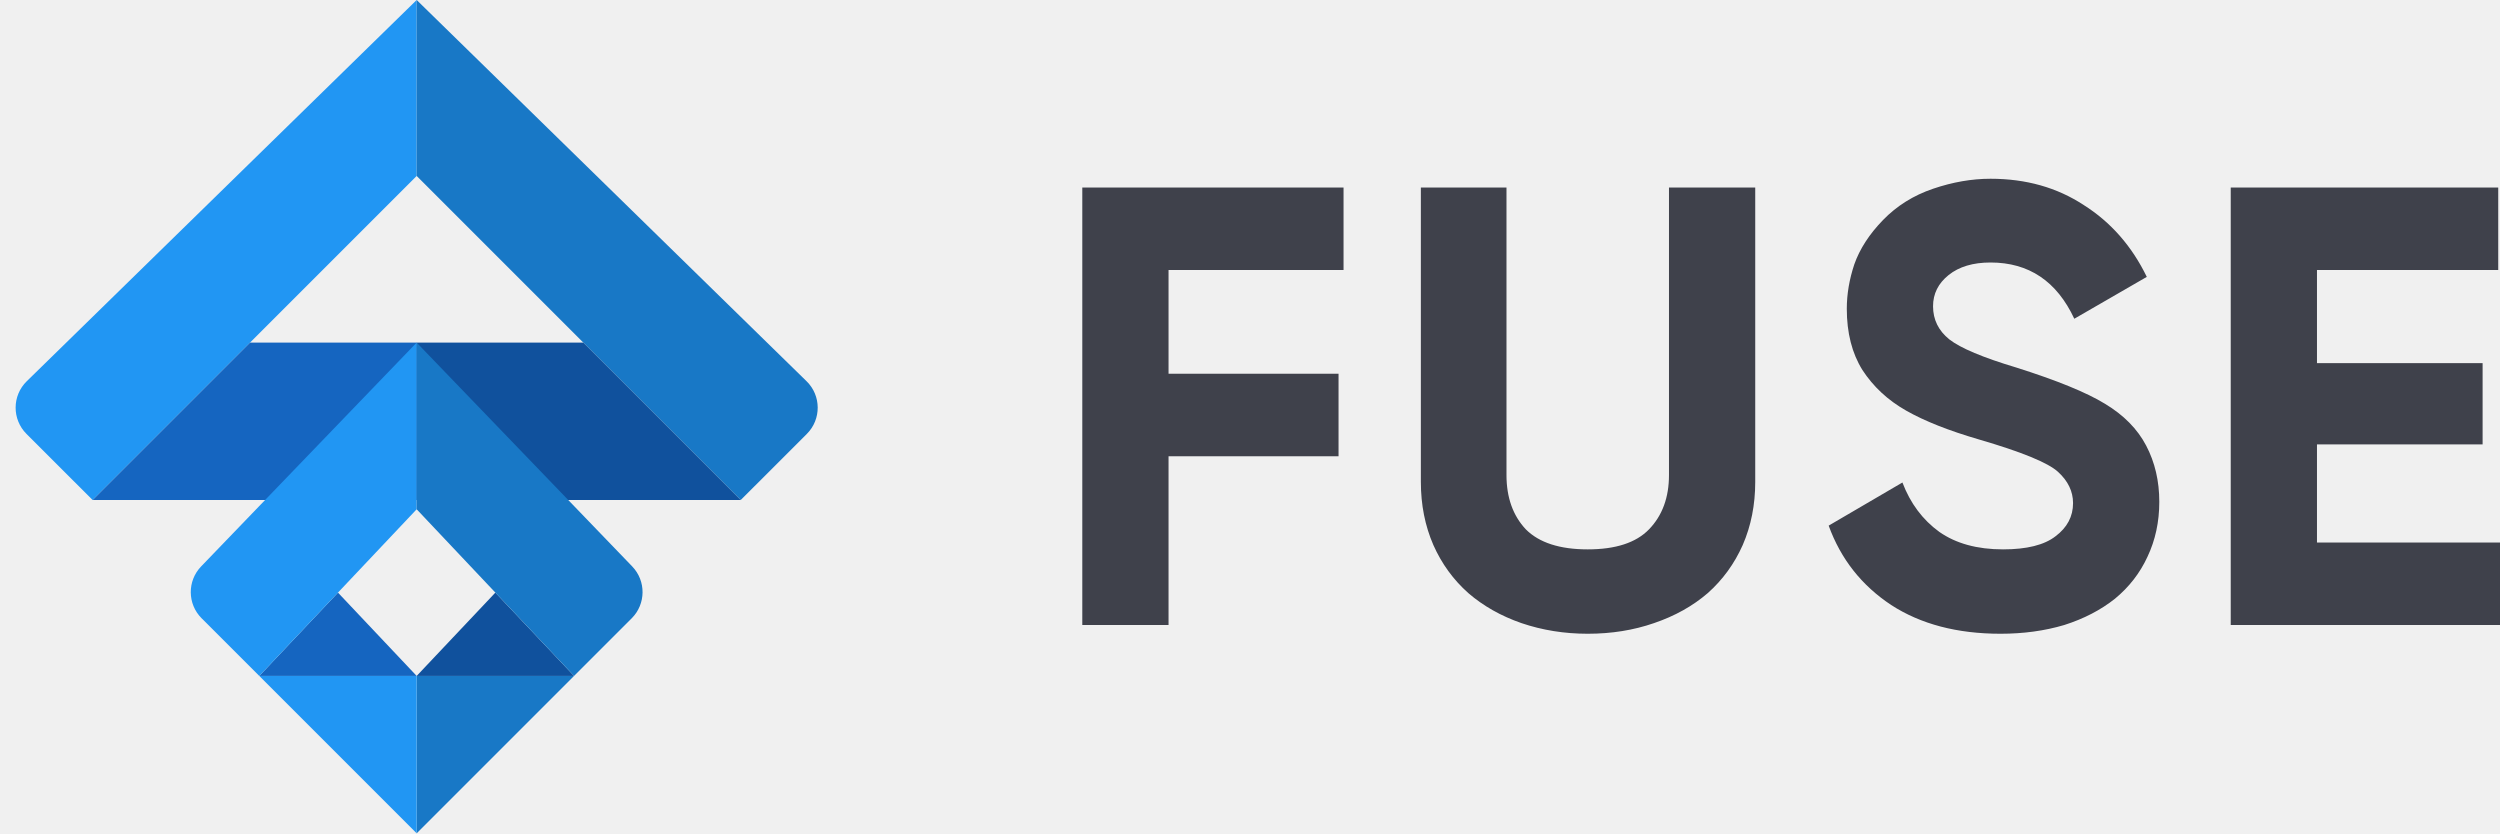
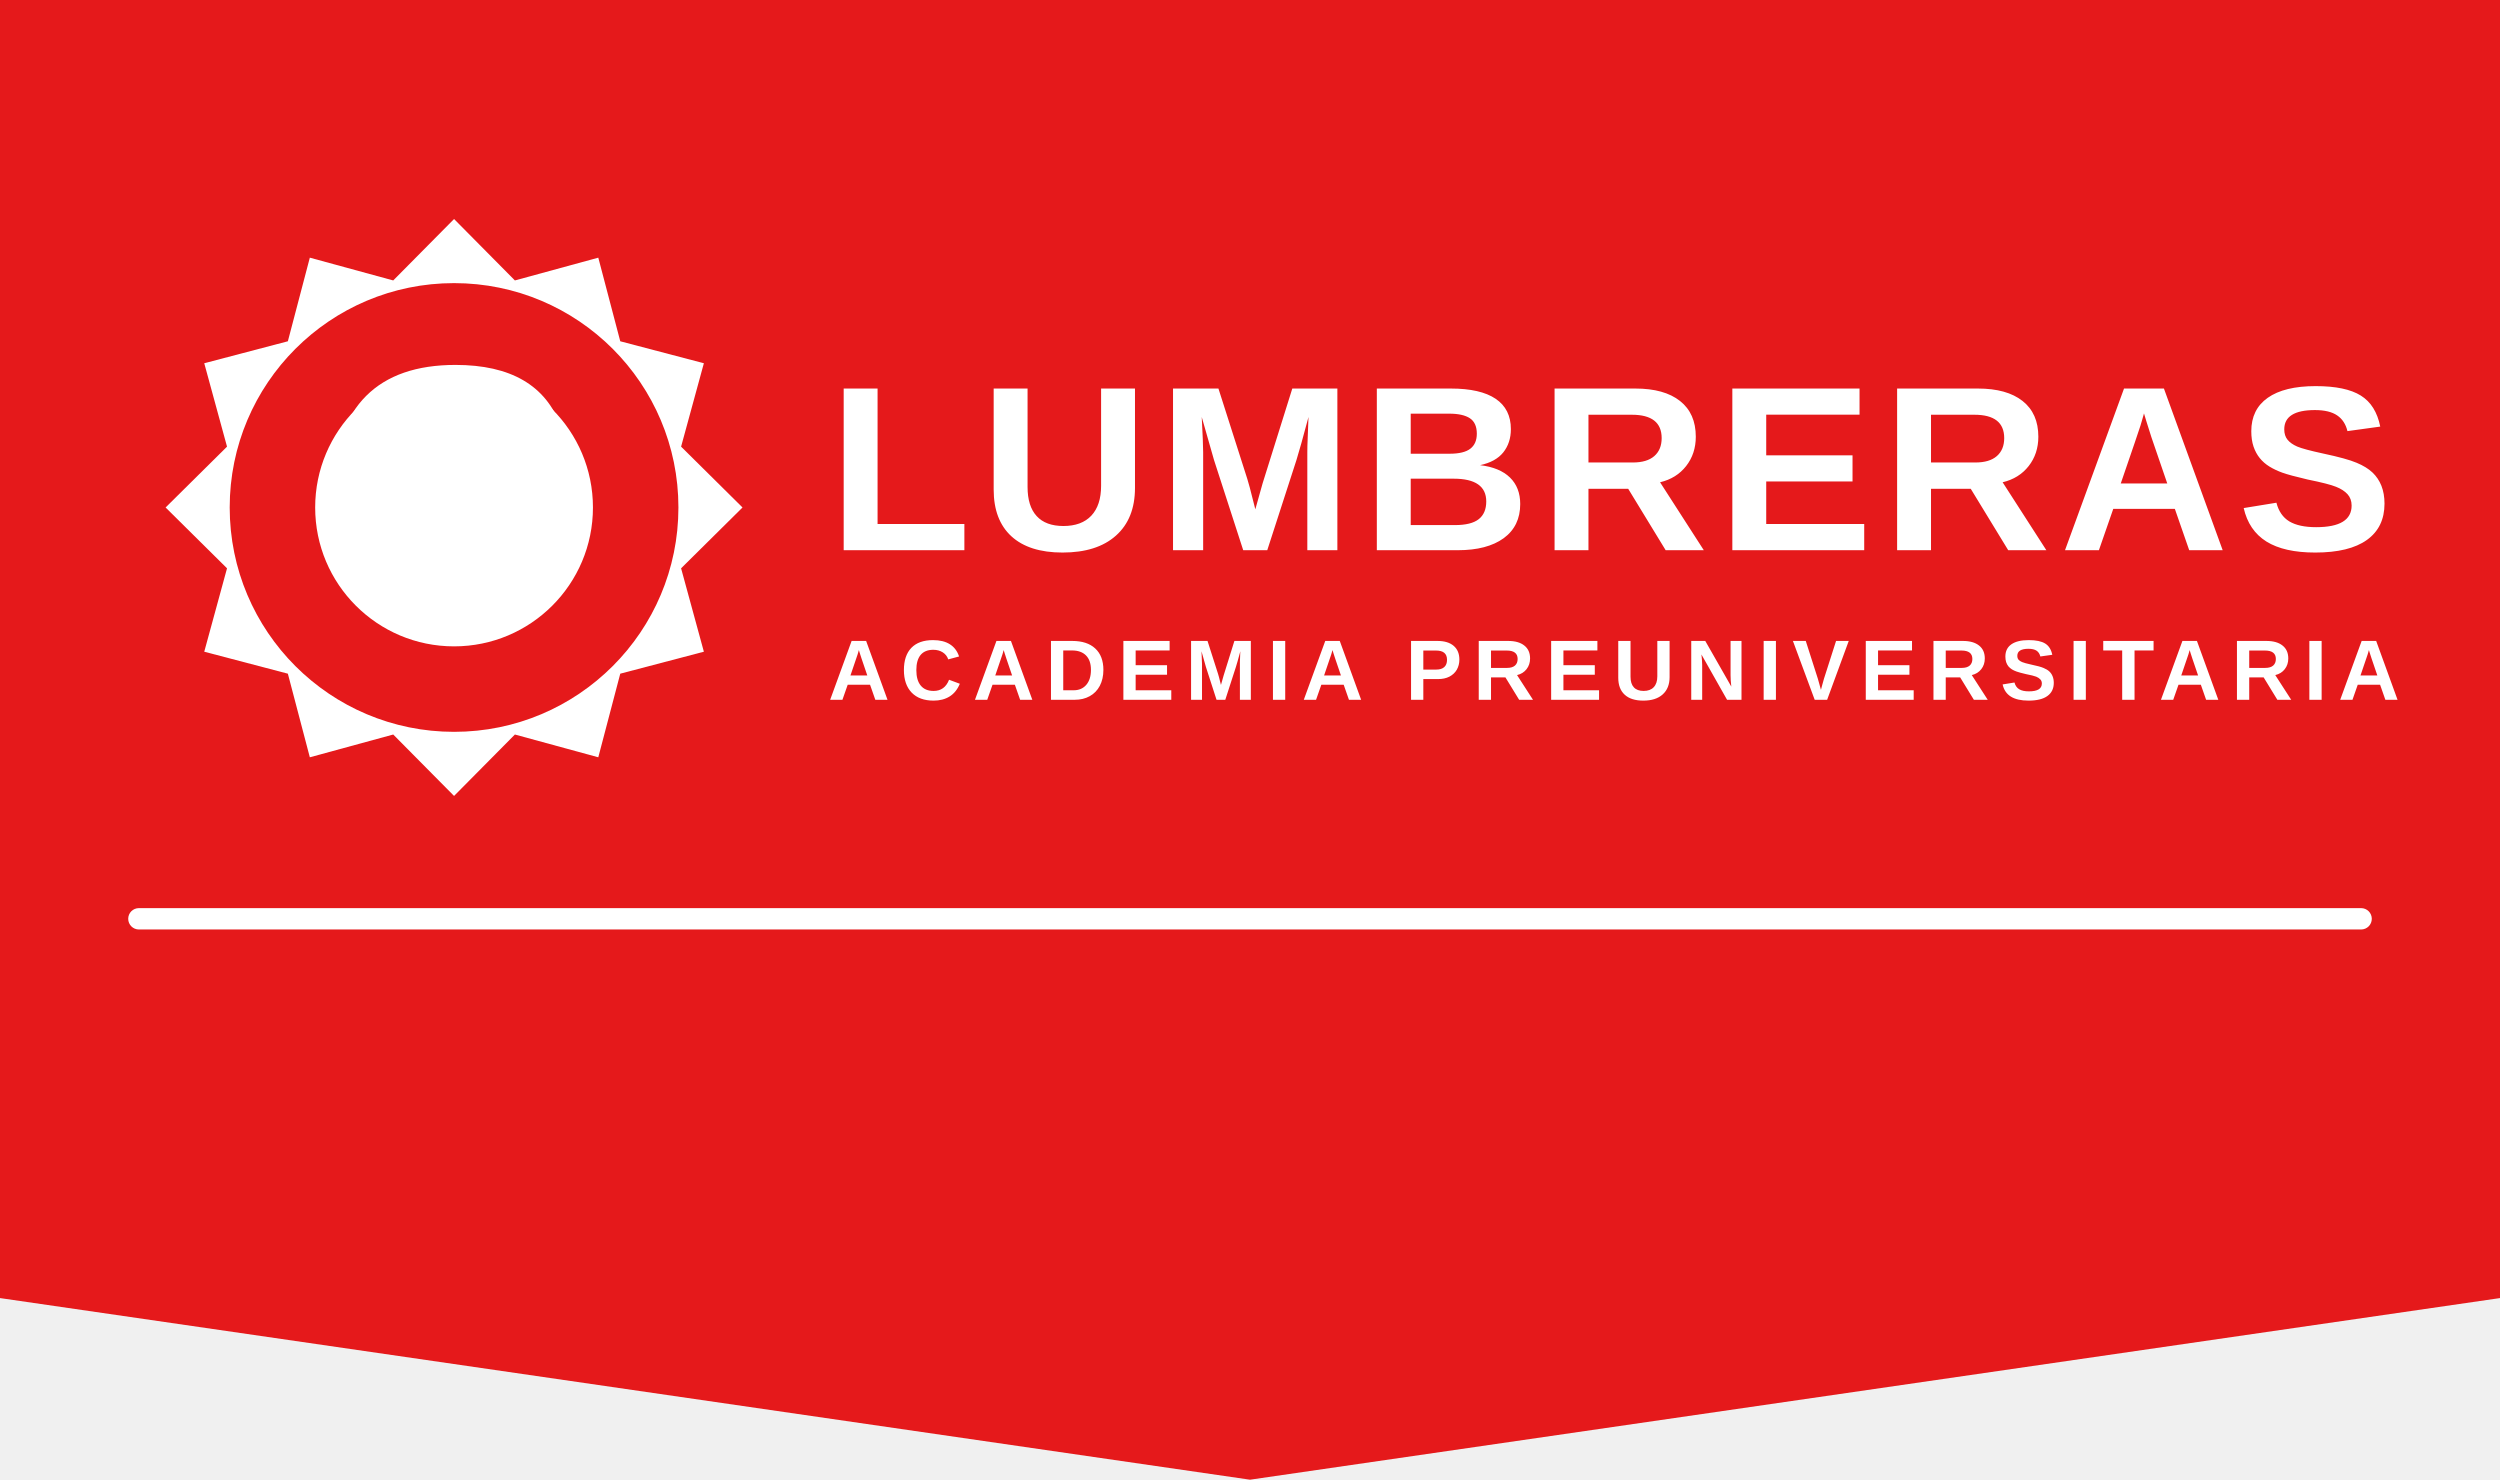
- <svg xmlns="http://www.w3.org/2000/svg" width="96" height="32" viewBox="0 0 96 32" fill="none">
-   <g clip-path="url(#clip0)">
-     <path d="M51.592 10.368H44.872V14.352H51.4V17.52H44.872V24H41.56V7.2H51.592V10.368ZM60.969 24.336C60.073 24.336 59.225 24.2 58.425 23.928C57.641 23.656 56.961 23.272 56.385 22.776C55.809 22.264 55.361 21.648 55.041 20.928C54.721 20.192 54.561 19.384 54.561 18.504V7.2H57.849V18.24C57.849 19.104 58.097 19.8 58.593 20.328C59.105 20.84 59.897 21.096 60.969 21.096C62.041 21.096 62.825 20.84 63.321 20.328C63.833 19.8 64.089 19.104 64.089 18.24V7.2H67.401V18.504C67.401 19.384 67.241 20.192 66.921 20.928C66.601 21.648 66.153 22.264 65.577 22.776C65.001 23.272 64.313 23.656 63.513 23.928C62.729 24.2 61.881 24.336 60.969 24.336ZM76.821 24.336C75.157 24.336 73.757 23.968 72.621 23.232C71.485 22.48 70.685 21.464 70.221 20.184L73.053 18.528C73.357 19.328 73.829 19.96 74.469 20.424C75.109 20.872 75.925 21.096 76.917 21.096C77.829 21.096 78.501 20.928 78.933 20.592C79.381 20.256 79.605 19.832 79.605 19.32C79.605 18.872 79.413 18.472 79.029 18.12C78.645 17.768 77.629 17.352 75.981 16.872C74.829 16.536 73.901 16.168 73.197 15.768C72.493 15.368 71.933 14.848 71.517 14.208C71.117 13.568 70.917 12.784 70.917 11.856C70.917 11.296 71.013 10.728 71.205 10.152C71.413 9.56 71.781 8.992 72.309 8.448C72.837 7.904 73.477 7.504 74.229 7.248C74.981 6.992 75.717 6.864 76.437 6.864C77.797 6.864 78.989 7.2 80.013 7.872C81.053 8.528 81.861 9.448 82.437 10.632L79.653 12.24C78.981 10.8 77.909 10.08 76.437 10.08C75.765 10.08 75.229 10.24 74.829 10.56C74.429 10.88 74.229 11.28 74.229 11.76C74.229 12.272 74.437 12.696 74.853 13.032C75.285 13.368 76.141 13.728 77.421 14.112C78.989 14.608 80.125 15.072 80.829 15.504C81.549 15.936 82.077 16.472 82.413 17.112C82.749 17.752 82.917 18.472 82.917 19.272C82.917 20.04 82.765 20.744 82.461 21.384C82.173 22.008 81.757 22.544 81.213 22.992C80.669 23.424 80.021 23.76 79.269 24C78.517 24.224 77.701 24.336 76.821 24.336ZM88.972 20.832H96.052V24H85.66V7.2H95.932V10.368H88.972V13.944H95.332V17.064H88.972V20.832Z" fill="#3F414B" />
-     <path d="M16 6.756V0L1.028 14.639C0.462 15.192 0.457 16.102 1.017 16.662L3.556 19.2" fill="#2196F3" />
-     <path d="M16 6.756V0L30.972 14.639C31.538 15.192 31.543 16.102 30.983 16.662L28.444 19.2" fill="#1878C6" />
-     <path d="M3.556 19.2L9.6 13.156H16V19.2" fill="#1565C0" />
-     <path d="M28.444 19.2L22.4 13.156H16V19.2" fill="#10519D" />
-     <path d="M16 25.956H9.956L12.978 22.756L16 25.956Z" fill="#1565C0" />
-     <path d="M16 32L22.044 25.956L16 25.956V32Z" fill="#1878C6" />
-     <path d="M16 32L9.956 25.956H16V32Z" fill="#2196F3" />
-     <path d="M16 25.956H22.044L19.022 22.756L16 25.956Z" fill="#10519D" />
-     <path d="M7.724 21.75C7.186 22.308 7.194 23.194 7.742 23.742L9.956 25.956L16 19.556V13.156" fill="#2196F3" />
-     <path d="M24.276 21.75C24.814 22.308 24.806 23.194 24.258 23.742L22.044 25.956L16 19.556V13.156" fill="#1878C6" />
-   </g>
-   <defs>
-     <clipPath id="clip0">
-       <rect width="96" height="32" fill="white" />
-     </clipPath>
-   </defs>
+ <svg xmlns="http://www.w3.org/2000/svg" width="468" height="277" viewBox="0 0 468 277" role="img" aria-label="GLUMBRERAS - Academia Preuniversitaria">
+   <path d="M0,0 H468 V243 L234.0,277 0,243 Z" fill="#E5191B" />
+   <rect x="24" y="170" width="420" height="4" fill="#FFFFFF" rx="2" ry="2" />
+   <path d="M 139.000,95.000 L 127.501,106.388 L 131.765,122.000 L 116.113,126.113 L 112.000,141.765 L 96.388,137.501 L 85.000,149.000 L 73.612,137.501 L 58.000,141.765 L 53.887,126.113 L 38.235,122.000 L 42.499,106.388 L 31.000,95.000 L 42.499,83.612 L 38.235,68.000 L 53.887,63.887 L 58.000,48.235 L 73.612,52.499 L 85.000,41.000 L 96.388,52.499 L 112.000,48.235 L 116.113,63.887 L 131.765,68.000 L 127.501,83.612 Z" fill="#FFFFFF" />
+   <circle cx="85" cy="95" r="42" fill="#E5191B" />
+   <circle cx="85" cy="95" r="26" fill="#FFFFFF" />
+   <text x="85" y="113" text-anchor="middle" font-family="Arial, Helvetica, sans-serif" font-weight="900" font-size="64" fill="#FFFFFF">G</text>
+   <text x="155" y="103" font-family="Arial, Helvetica, sans-serif" font-weight="900" font-size="44" fill="#FFFFFF" letter-spacing="1.5">
+     LUMBRERAS
+   </text>
+   <text x="155" y="131" font-family="Arial, Helvetica, sans-serif" font-weight="700" font-size="16" fill="#FFFFFF" letter-spacing="2">
+     ACADEMIA PREUNIVERSITARIA
+   </text>
</svg>
